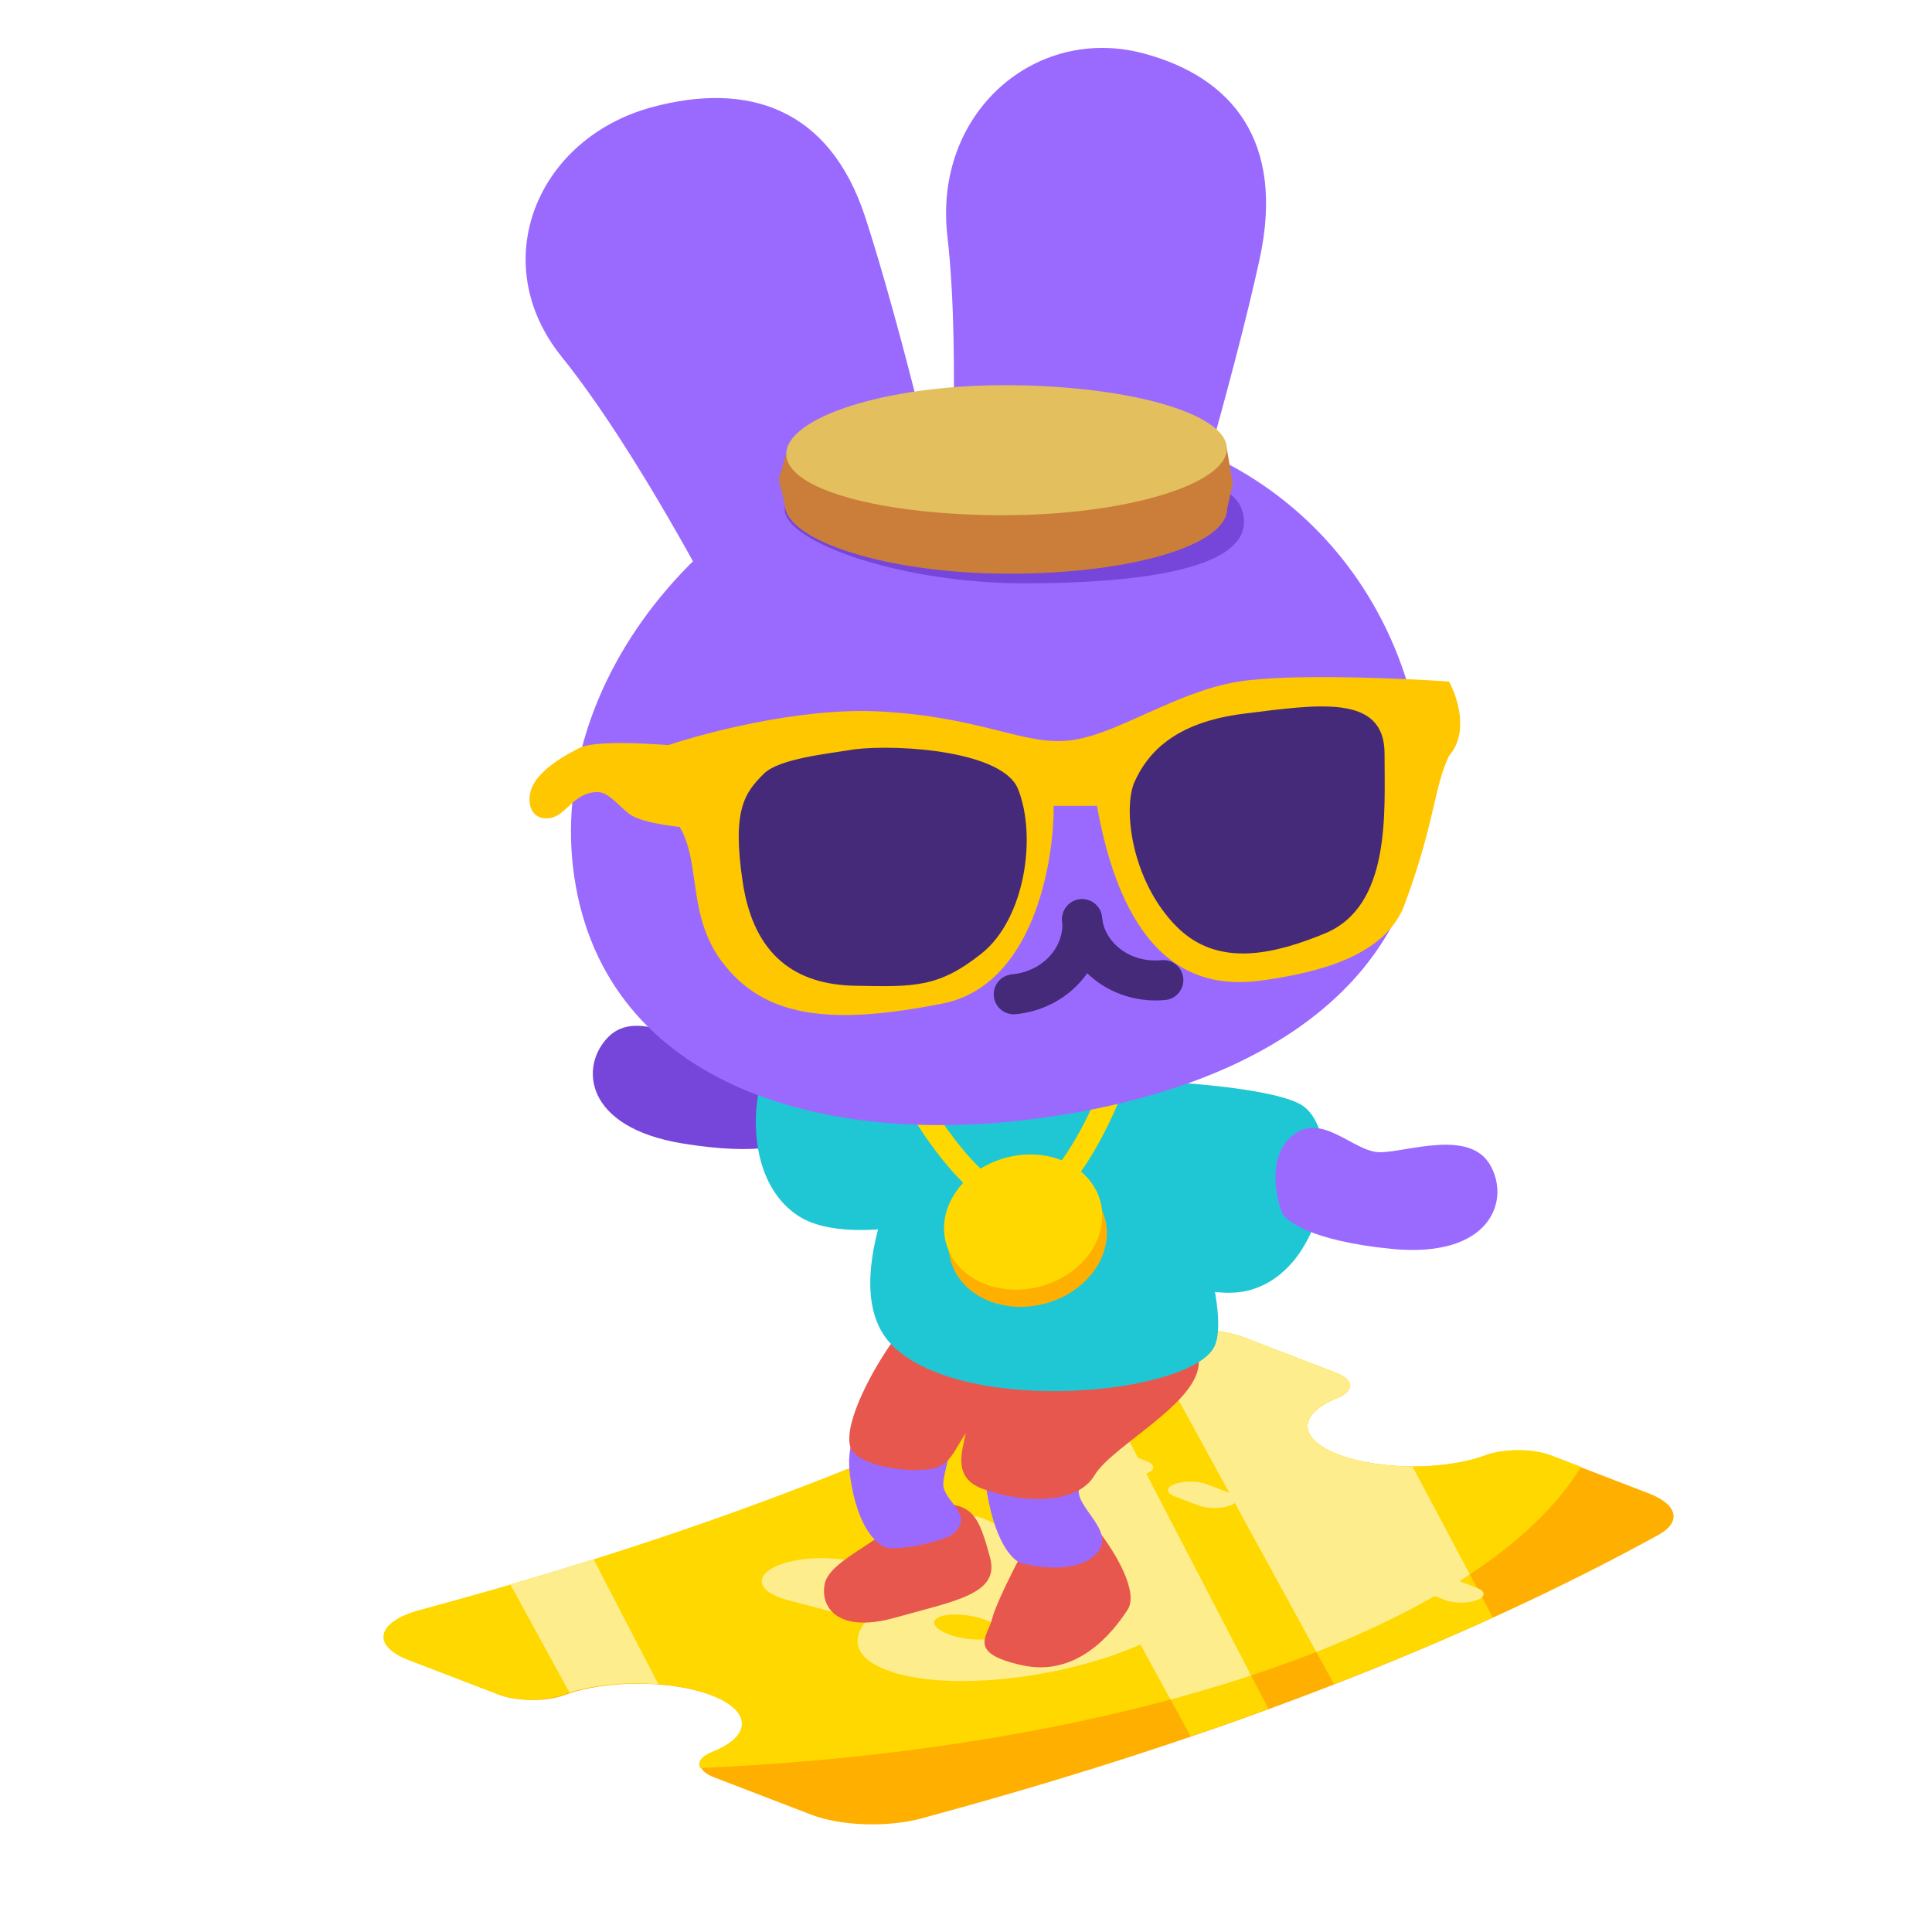
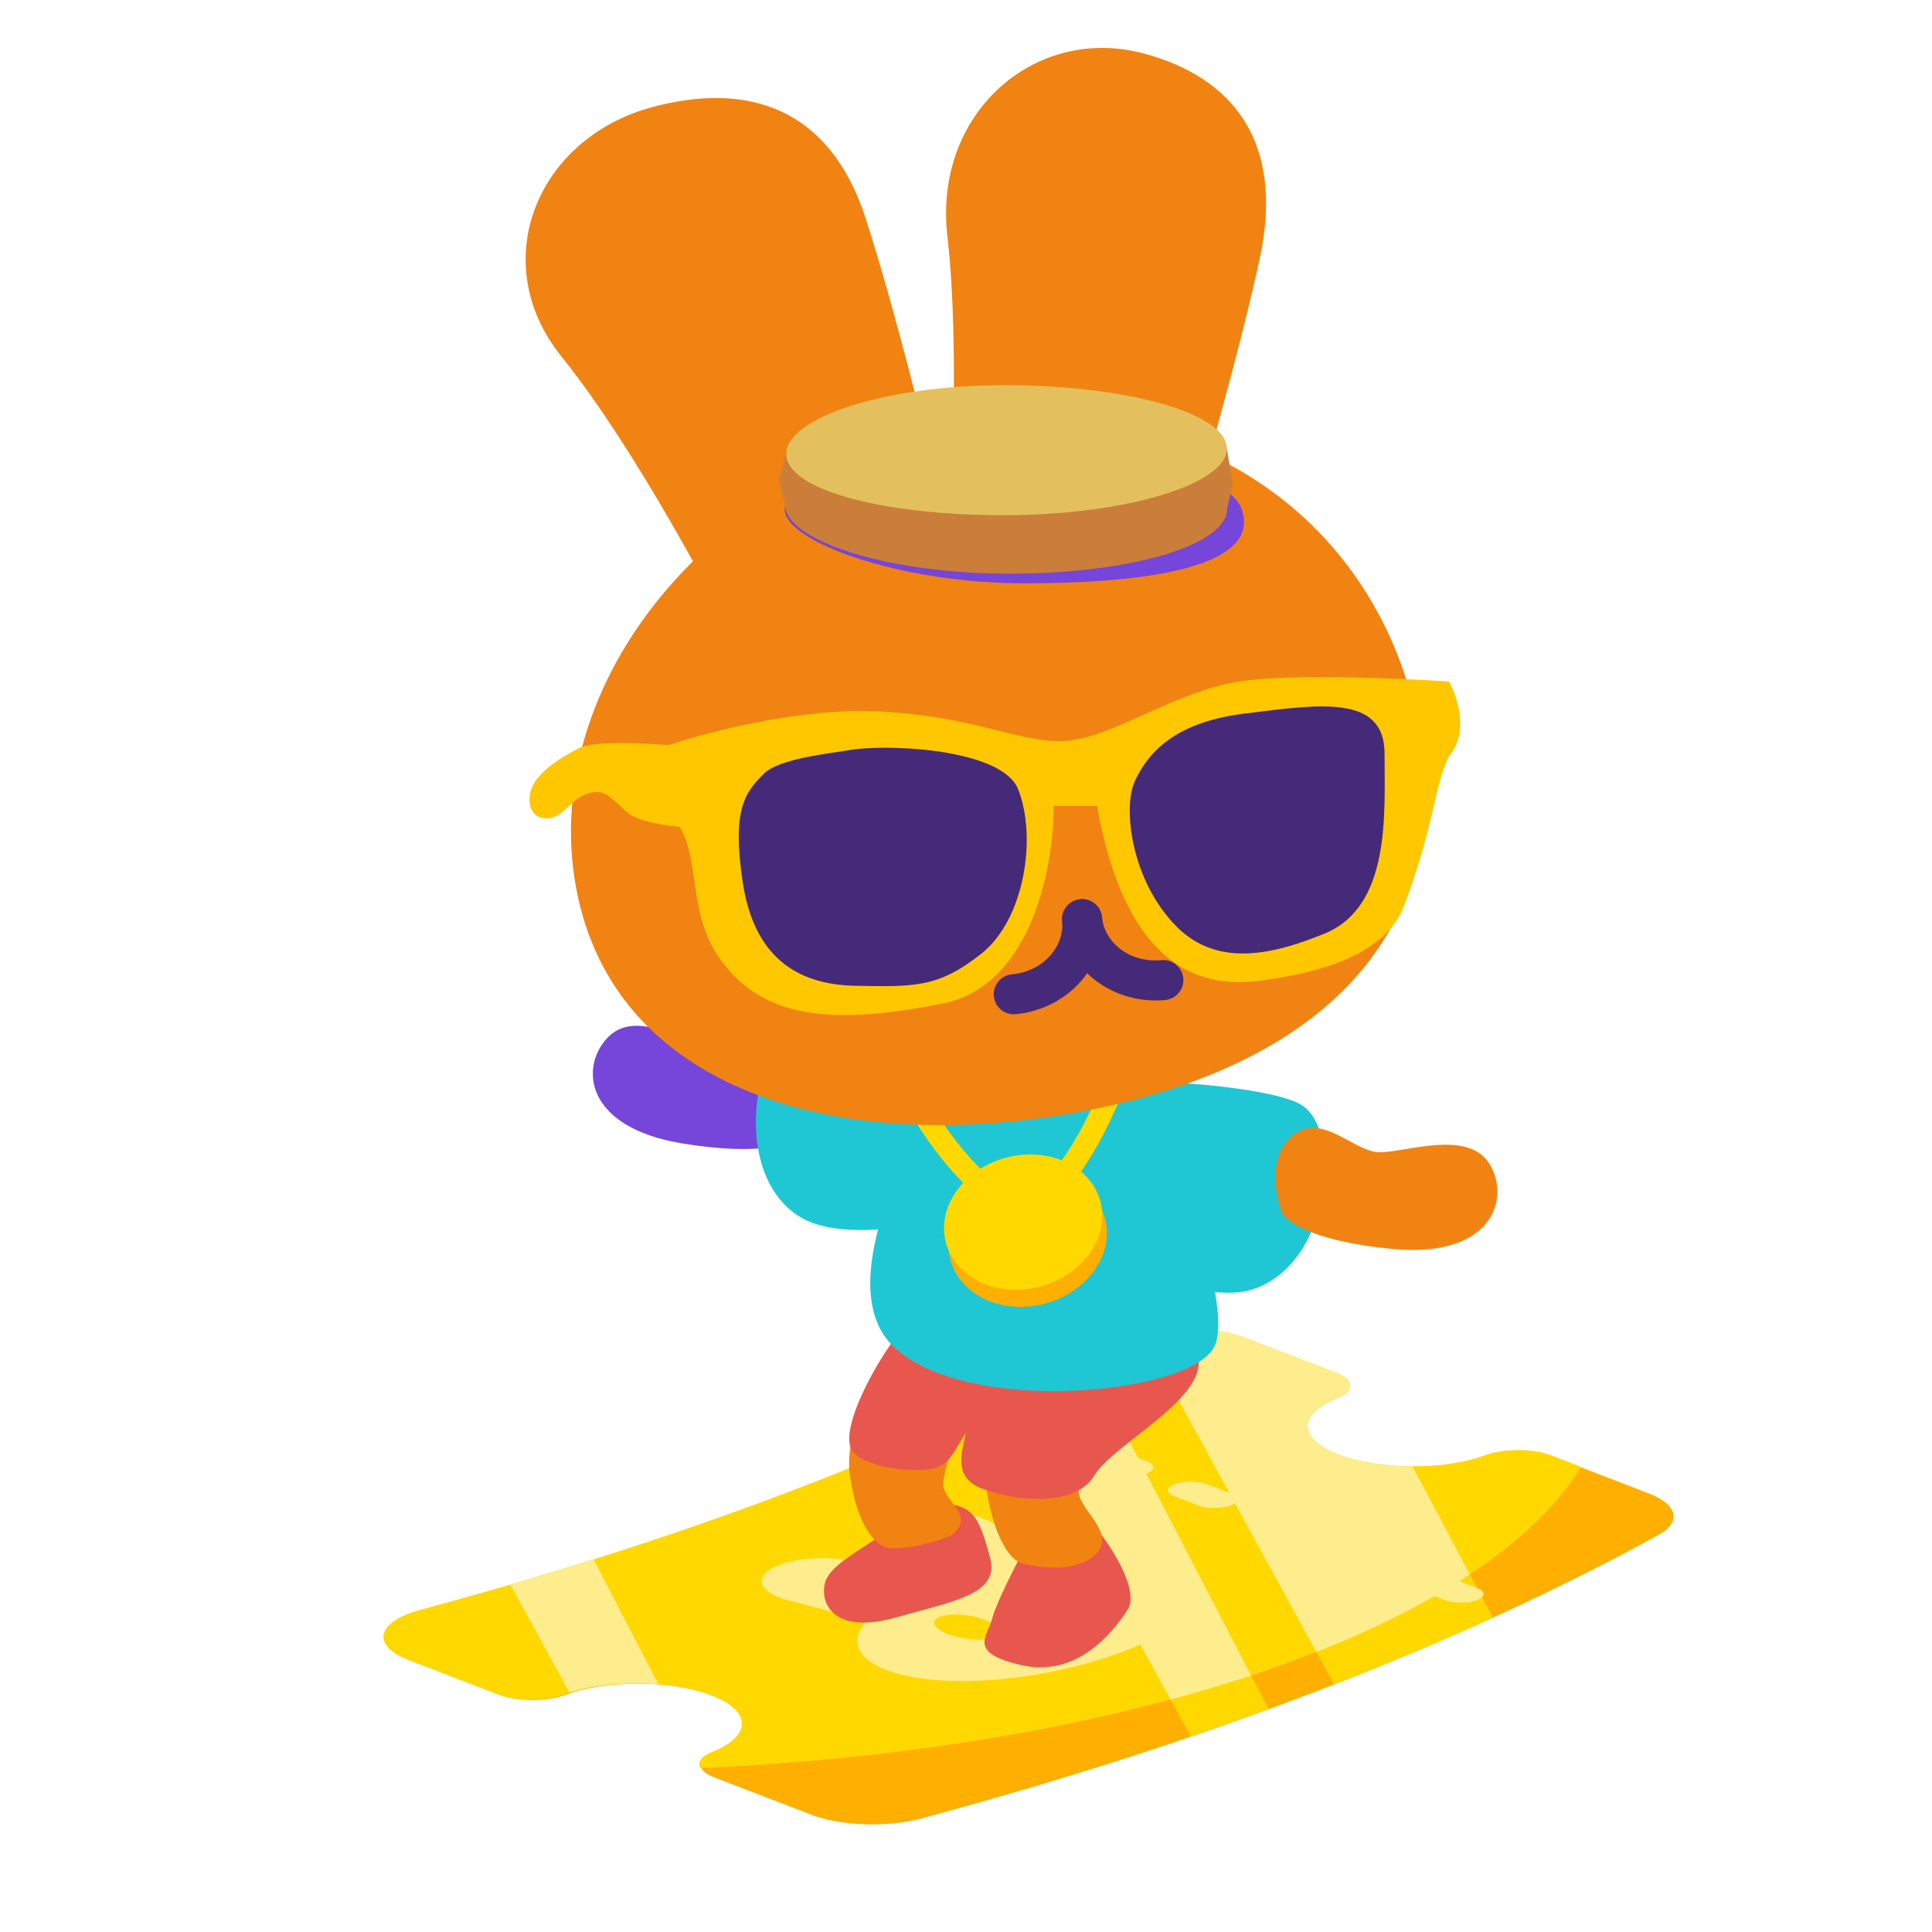
<svg xmlns="http://www.w3.org/2000/svg" width="191" height="191" fill="none" viewBox="0 0 191 191">
  <path fill="#FFAF00" d="M70.593 175.705C68.82 175.023 68.794 173.92 70.536 173.226C74.465 171.661 74.421 169.166 70.406 167.621C66.39 166.076 59.906 166.06 55.838 167.571C54.034 168.241 51.167 168.232 49.395 167.549L40.564 164.152C36.875 162.733 37.384 160.379 41.631 159.214L43.765 158.628C69.69 151.515 92.269 142.752 110.528 132.715C113.467 131.1 119.485 130.897 123.109 132.291L132.097 135.749C133.867 136.43 133.895 137.531 132.159 138.225C128.246 139.79 128.294 142.281 132.305 143.824C136.315 145.367 142.789 145.385 146.857 143.88C148.662 143.212 151.524 143.222 153.294 143.904L163.011 147.642C165.87 148.742 166.264 150.472 163.945 151.747C144.626 162.366 120.737 171.638 93.307 179.164L91.175 179.749C87.782 180.68 83.139 180.531 80.193 179.398L70.593 175.705Z" />
  <path fill="#FFD800" fill-rule="evenodd" d="M69.236 174.794C68.913 174.234 69.306 173.625 70.42 173.183C74.356 171.619 74.313 169.126 70.289 167.582C66.265 166.038 59.767 166.021 55.691 167.532C53.883 168.201 51.01 168.192 49.234 167.51L40.385 164.115C36.688 162.697 37.198 160.344 41.454 159.179L43.593 158.594C69.572 151.485 92.198 142.727 110.496 132.696C113.441 131.082 119.471 130.879 123.103 132.273L132.109 135.728C133.883 136.409 133.911 137.509 132.172 138.203C128.25 139.767 128.299 142.256 132.318 143.798C136.336 145.34 142.823 145.359 146.901 143.854C148.709 143.187 151.577 143.198 153.351 143.878L156.299 145.009C146.719 160.812 112.027 172.916 69.236 174.794Z" clip-rule="evenodd" />
  <path fill="#FFD800" fill-rule="evenodd" d="M139.632 144.969L147.581 159.912C142.57 162.187 137.331 164.385 131.875 166.501L112.908 131.819C116.05 131.072 120.294 131.195 123.103 132.273L132.109 135.728C133.884 136.409 133.911 137.509 132.172 138.203C128.25 139.767 128.299 142.256 132.318 143.798C134.339 144.574 136.984 144.964 139.632 144.969ZM99.474 138.335C102.205 137.03 104.858 135.699 107.43 134.344L125.397 168.938C122.875 169.858 120.311 170.761 117.706 171.646L99.474 138.335ZM50.459 156.654C53.242 155.843 55.983 155.012 58.682 154.162L65.089 166.498C62.063 166.253 58.808 166.528 56.298 167.323L50.459 156.654Z" clip-rule="evenodd" />
  <path fill="#FEED8D" fill-rule="evenodd" d="M145.313 155.647L139.632 144.969C137.595 144.965 135.561 144.733 133.81 144.274C133.285 144.136 132.784 143.978 132.318 143.798C128.299 142.256 128.25 139.767 132.172 138.203C133.911 137.509 133.884 136.409 132.109 135.728L123.103 132.273H123.103C121.476 131.648 119.367 131.344 117.27 131.344C115.747 131.344 114.23 131.505 112.908 131.819L130.133 163.316C135.977 161.018 141.086 158.443 145.313 155.647ZM123.685 165.641L107.43 134.344C104.858 135.699 102.205 137.03 99.474 138.335L115.721 168.019C118.479 167.277 121.137 166.483 123.685 165.641ZM65.089 166.498L58.682 154.162C55.983 155.012 53.242 155.843 50.459 156.654L56.298 167.323C56.612 167.224 56.938 167.133 57.273 167.049C59.618 166.467 62.441 166.283 65.089 166.498Z" clip-rule="evenodd" />
  <path fill="#FEED8D" fill-rule="evenodd" d="M103.142 140.53L105.109 141.284C105.978 141.618 105.978 142.158 105.109 142.492C104.24 142.825 102.831 142.825 101.962 142.492L99.995 141.737C99.126 141.404 99.126 140.863 99.995 140.53C100.864 140.196 102.273 140.196 103.142 140.53Z" clip-rule="evenodd" />
  <path fill="#FEED8D" fill-rule="evenodd" d="M111.403 143.699L113.37 144.454C114.239 144.787 114.239 145.328 113.37 145.661C112.501 145.995 111.092 145.995 110.223 145.661L108.256 144.907C107.387 144.573 107.387 144.033 108.256 143.699C109.125 143.366 110.534 143.366 111.403 143.699Z" clip-rule="evenodd" />
  <path fill="#FEED8D" fill-rule="evenodd" d="M121.63 148.831C120.761 149.164 119.352 149.164 118.483 148.831L116.123 147.925C115.254 147.592 115.254 147.051 116.123 146.718C116.992 146.384 118.401 146.384 119.27 146.718L121.63 147.623C122.499 147.957 122.499 148.497 121.63 148.831Z" clip-rule="evenodd" />
  <path fill="#FEED8D" fill-rule="evenodd" d="M129.891 152C129.022 152.334 127.613 152.334 126.744 152L124.384 151.095C123.515 150.761 123.515 150.221 124.384 149.887C125.253 149.554 126.662 149.554 127.531 149.887L129.891 150.793C130.76 151.126 130.76 151.667 129.891 152Z" clip-rule="evenodd" />
  <path fill="#FEED8D" fill-rule="evenodd" d="M135.792 153.057L137.759 153.812C138.628 154.145 138.628 154.686 137.759 155.019C136.89 155.352 135.481 155.352 134.612 155.019L132.645 154.264C131.776 153.931 131.776 153.39 132.645 153.057C133.514 152.724 134.923 152.724 135.792 153.057Z" clip-rule="evenodd" />
  <path fill="#FEED8D" fill-rule="evenodd" d="M144.052 156.226L146.019 156.981C146.888 157.315 146.888 157.855 146.019 158.189C145.15 158.522 143.741 158.522 142.872 158.189L140.905 157.434C140.036 157.101 140.036 156.56 140.905 156.226C141.774 155.893 143.183 155.893 144.052 156.226Z" clip-rule="evenodd" />
  <path fill="#FEED8D" fill-rule="evenodd" d="M88.906 153.377C86.588 152.487 86.588 151.045 88.906 150.156C91.532 149.148 95.899 149.303 97.999 150.479L103.287 153.439C107.902 152.871 112.8 152.947 116.045 154.192C118.963 155.311 119.405 156.961 118.416 158.533C117.416 160.123 114.887 161.797 111.168 163.224C107.45 164.651 103.085 165.622 98.941 166.005C94.844 166.385 90.545 166.215 87.627 165.095C84.401 163.857 84.188 161.992 85.639 160.232L77.89 158.194C74.826 157.389 74.422 155.713 77.049 154.705C79.367 153.816 83.125 153.816 85.443 154.705L90.812 156.765C91.344 156.526 91.908 156.292 92.504 156.063C93.08 155.842 93.669 155.633 94.27 155.435L88.906 153.377Z" clip-rule="evenodd" />
  <path fill="#FFD800" d="M97.425 160.149C98.9 160.715 99.273 161.489 98.26 161.877C97.246 162.266 95.229 162.123 93.755 161.557C92.281 160.992 91.907 160.218 92.921 159.829C93.934 159.44 95.951 159.583 97.425 160.149Z" />
  <path fill="#FFD800" d="M107.102 156.436C108.576 157.002 108.95 157.776 107.936 158.165C106.923 158.553 104.906 158.41 103.432 157.844C101.957 157.279 101.584 156.505 102.597 156.116C103.611 155.727 105.628 155.87 107.102 156.436Z" />
  <path fill="#E8574E" d="M111.477 159.142C112.619 157.386 110.197 153.434 108.843 151.678L101.05 153.544C100.208 155.117 98.437 158.615 98.086 160.02C97.647 161.776 95.561 163.423 101.05 164.63C106.538 165.838 110.05 161.337 111.477 159.142Z" />
  <path fill="#E8574E" d="M81.526 156.617C81.965 154.422 86.136 152.885 89.868 149.702C90.417 149.263 91.998 148.451 93.93 148.714C96.345 149.043 96.894 150.361 97.881 153.983C98.869 157.605 94.369 158.264 88.551 159.91C82.734 161.557 81.087 158.813 81.526 156.617Z" />
-   <path fill="#9A6AFF" d="M93.254 146.73C93.254 148.496 96.579 149.801 94.04 151.788C92.09 152.666 88.771 153.266 87.673 152.995C86.812 152.782 84.81 151.292 84.048 145.994C83.096 139.372 88.704 138.048 92.09 139.446C95.476 140.844 93.254 144.964 93.254 146.73Z" />
-   <path fill="#9A6AFF" d="M106.645 147.427C106.645 149.351 110.666 151.676 108.127 153.84C106.265 155.427 102.839 155.026 100.976 154.536C100.115 154.304 98.202 152.397 97.44 146.626C96.487 139.411 102.096 137.968 105.482 139.491C108.868 141.014 106.645 145.503 106.645 147.427Z" />
+   <path fill="#f18312" d="M93.254 146.73C93.254 148.496 96.579 149.801 94.04 151.788C92.09 152.666 88.771 153.266 87.673 152.995C86.812 152.782 84.81 151.292 84.048 145.994C83.096 139.372 88.704 138.048 92.09 139.446C95.476 140.844 93.254 144.964 93.254 146.73Z" />
+   <path fill="#f18312" d="M106.645 147.427C106.645 149.351 110.666 151.676 108.127 153.84C106.265 155.427 102.839 155.026 100.976 154.536C100.115 154.304 98.202 152.397 97.44 146.626C96.487 139.411 102.096 137.968 105.482 139.491C108.868 141.014 106.645 145.503 106.645 147.427Z" />
  <path fill="#E8574E" d="M84.051 143.006C83.392 140.591 86.429 135.066 88.441 132.359C98.284 131.81 118.518 128.188 118.518 134.664C118.518 138.739 109.956 142.896 108.2 145.86C106.443 148.824 100.955 148.604 97.113 147.177C94.04 146.036 95.21 143.262 95.466 141.689C94.275 143.543 93.846 144.887 92.174 145.201C89.687 145.669 84.564 144.888 84.051 143.006Z" />
  <path fill="#1FC7D4" d="M88.332 133.127C82.536 127.595 89.063 114.064 93.052 107.99C96.967 107.149 105.675 105.466 109.187 105.466C113.578 105.466 122.36 128.407 120.054 133.127C117.749 137.847 95.576 140.042 88.332 133.127Z" />
  <path fill="#1FC7D4" d="M123.747 127.491C117.509 129.397 105.447 122.136 100.195 118.267C99.987 115.794 99.705 110.343 100.247 108.32C100.924 105.792 124.439 106.672 128.643 109.221C132.846 111.77 131.545 125.109 123.747 127.491Z" />
-   <path fill="#9A6AFF" d="M136.421 113.912C133.787 113.912 130.603 109.741 127.64 112.376C125.467 114.307 126.017 117.861 126.687 119.793C127.004 120.687 129.615 122.672 137.519 123.462C147.398 124.45 149.374 118.632 147.288 115.12C145.202 111.607 139.055 113.912 136.421 113.912Z" />
+   <path fill="#f18312" d="M136.421 113.912C133.787 113.912 130.603 109.741 127.64 112.376C125.467 114.307 126.017 117.861 126.687 119.793C127.004 120.687 129.615 122.672 137.519 123.462C147.398 124.45 149.374 118.632 147.288 115.12C145.202 111.607 139.055 113.912 136.421 113.912Z" />
  <path fill="#7645D9" d="M71.006 104.103C73.551 104.785 77.705 101.58 79.886 104.892C81.485 107.32 80.034 110.611 78.886 112.304C78.348 113.085 75.313 114.326 67.474 113.044C57.676 111.441 57.273 105.31 60.197 102.457C63.121 99.604 68.462 103.422 71.006 104.103Z" />
  <path fill="#1FC7D4" d="M79 120.253C84.379 123.656 97.534 119.823 103.44 117.482C104.258 115.183 105.894 110.07 105.894 108.007C105.894 105.429 83.589 100.273 79 101.627C74.411 102.98 72.276 115.999 79 120.253Z" />
  <path stroke="#FFD800" stroke-width="2.195" d="M90.62 108.931C92.742 112.7 97.952 119.952 101.816 118.81C105.68 117.669 109.28 109.7 110.597 105.858" />
  <ellipse cx="101.604" cy="122.513" fill="#FFAF00" rx="7.903" ry="6.586" transform="rotate(-15 101.604 122.513)" />
  <ellipse cx="101.15" cy="120.816" fill="#FFD800" rx="7.903" ry="6.586" transform="rotate(-15 101.15 120.816)" />
-   <path fill="#9A6AFF" d="M55.511 35.25C48.011 25.932 53.063 13.647 64.515 10.579C73.846 8.079 81.992 10.582 85.546 21.489C89.1 32.396 93.403 50.813 93.403 50.813C95.008 56.804 90.995 63.085 84.438 64.842C79.279 66.224 73.895 64.404 71.116 60.337C71.116 60.337 63.012 44.568 55.511 35.25Z" />
-   <path fill="#9A6AFF" d="M93.659 23.337C92.259 11.128 102.382 2.421 113.073 5.285C121.784 7.619 127.071 13.931 124.524 25.639C121.977 37.346 116.315 56.273 116.315 56.273C114.638 62.532 108.317 66.276 102.196 64.636C97.379 63.346 93.966 59.022 93.751 53.939C93.751 53.939 95.059 35.546 93.659 23.337Z" />
-   <path fill="#9A6AFF" d="M140.235 72.049C143.887 92.143 130.533 105.597 106.611 109.946C82.689 114.294 60.591 107.777 56.938 87.683C53.285 67.589 70.374 46.546 94.296 42.197C118.217 37.849 136.582 51.956 140.235 72.049Z" />
+   <path fill="#f18312" d="M55.511 35.25C48.011 25.932 53.063 13.647 64.515 10.579C73.846 8.079 81.992 10.582 85.546 21.489C89.1 32.396 93.403 50.813 93.403 50.813C95.008 56.804 90.995 63.085 84.438 64.842C79.279 66.224 73.895 64.404 71.116 60.337C71.116 60.337 63.012 44.568 55.511 35.25Z" />
+   <path fill="#f18312" d="M93.659 23.337C92.259 11.128 102.382 2.421 113.073 5.285C121.784 7.619 127.071 13.931 124.524 25.639C121.977 37.346 116.315 56.273 116.315 56.273C114.638 62.532 108.317 66.276 102.196 64.636C97.379 63.346 93.966 59.022 93.751 53.939C93.751 53.939 95.059 35.546 93.659 23.337Z" />
+   <path fill="#f18312" d="M140.235 72.049C143.887 92.143 130.533 105.597 106.611 109.946C82.689 114.294 60.591 107.777 56.938 87.683C53.285 67.589 70.374 46.546 94.296 42.197C118.217 37.849 136.582 51.956 140.235 72.049Z" />
  <path fill="#452A7A" fill-rule="evenodd" d="M106.79 88.902C107.878 88.799 108.844 89.597 108.947 90.685C109.419 95.658 105.399 99.792 100.407 100.266C99.32 100.369 98.354 99.571 98.251 98.483C98.147 97.395 98.946 96.43 100.034 96.326C103.211 96.025 105.24 93.511 105.007 91.059C104.904 89.971 105.702 89.005 106.79 88.902Z" clip-rule="evenodd" />
  <path fill="#452A7A" fill-rule="evenodd" d="M106.79 88.902C107.878 88.798 108.844 89.597 108.947 90.684C109.18 93.137 111.646 95.224 114.823 94.922C115.911 94.819 116.877 95.617 116.98 96.705C117.083 97.793 116.285 98.759 115.197 98.862C110.206 99.336 105.479 96.032 105.007 91.058C104.904 89.971 105.702 89.005 106.79 88.902Z" clip-rule="evenodd" />
  <path fill="#452A7A" d="M93.969 83.327C96.069 88.573 94.525 91.499 91.639 92.654C88.753 93.809 85.617 92.756 83.517 87.51C81.418 82.264 82.961 79.338 85.847 78.183C88.734 77.028 91.87 78.081 93.969 83.327Z" />
  <path fill="#452A7A" d="M124.368 78.058C125.595 83.573 123.6 86.213 120.566 86.888C117.531 87.563 114.606 86.019 113.378 80.503C112.151 74.987 114.146 72.348 117.18 71.672C120.215 70.997 123.14 72.542 124.368 78.058Z" />
  <path fill="#7645D9" d="M122.724 50.253C124.827 55.946 113.882 57.655 101.392 57.67C88.903 57.685 77.584 53.526 77.58 50.364C77.577 47.203 87.883 45.026 100.373 45.011C112.863 44.996 121.556 47.091 122.724 50.253Z" />
  <path fill="#CB7E39" d="M121.317 50.298C121.321 53.848 112.019 56.702 99.838 56.717C87.657 56.731 77.599 53.419 77.595 49.869C77.591 46.319 87.642 43.875 99.823 43.861C112.004 43.846 121.313 46.748 121.317 50.298Z" />
  <path fill="#CB7E39" d="M121.287 44.352L77.731 44.885L76.987 47.386L77.594 49.869L121.316 50.298L121.876 47.779L121.287 44.352Z" />
  <path fill="#E3C05D" d="M121.288 44.351C121.292 47.901 111.225 50.92 99.281 50.934C87.336 50.949 77.735 48.435 77.731 44.885C77.727 41.335 87.321 38.093 99.265 38.079C111.21 38.065 121.283 40.801 121.288 44.351Z" />
  <path fill="#FFC700" d="M87.043 70.34C78.964 69.901 69.114 72.572 65.199 73.963C64.321 75.719 64.833 78.5 65.199 79.67C70.139 82.963 67.175 89.44 71.346 95.038C75.517 100.636 82.103 101.404 93.19 99.209C102.059 97.453 104.203 85.451 104.167 79.67H108.448C111.85 98.66 121.51 97.453 125.681 96.794C129.852 96.136 136.929 94.661 138.853 89.44C141.927 81.097 141.707 78.024 143.244 74.731C145.264 72.448 144.085 68.877 143.244 67.376C138.414 67.047 127.503 66.586 122.498 67.376C116.241 68.364 110.423 72.645 105.813 73.194C101.203 73.743 97.142 70.889 87.043 70.34Z" />
  <path fill="#FFC700" d="M57.276 73.945C59.257 72.942 67.789 73.808 67.789 73.808L67.77 81.807C67.77 81.807 63.732 81.498 62.314 80.533C61.244 79.805 60.188 78.266 59.033 78.301C56.579 78.376 55.995 80.747 54.214 80.895C52.432 81.042 52.073 79.285 52.522 78.02C53.113 76.352 55.295 74.948 57.276 73.945Z" />
  <path fill="#452A7A" d="M136.878 74.511C136.878 68.584 130.356 69.632 122.937 70.56C115.912 71.438 113.387 74.621 112.18 77.255C110.972 79.89 111.85 87.135 116.351 91.635C120.476 95.76 126.12 94.269 130.95 92.294C137.53 89.602 136.878 80.369 136.878 74.511Z" />
  <path fill="#452A7A" d="M100.654 78.024C99.161 74.248 88.946 73.56 84.519 74.072C81.884 74.511 77.01 74.994 75.517 76.487C73.651 78.353 72.334 80 73.432 87.244C74.533 94.509 78.701 97.343 84.519 97.453C90.336 97.562 92.751 97.675 97.032 94.269C101.313 90.864 102.52 82.744 100.654 78.024Z" />
</svg>
